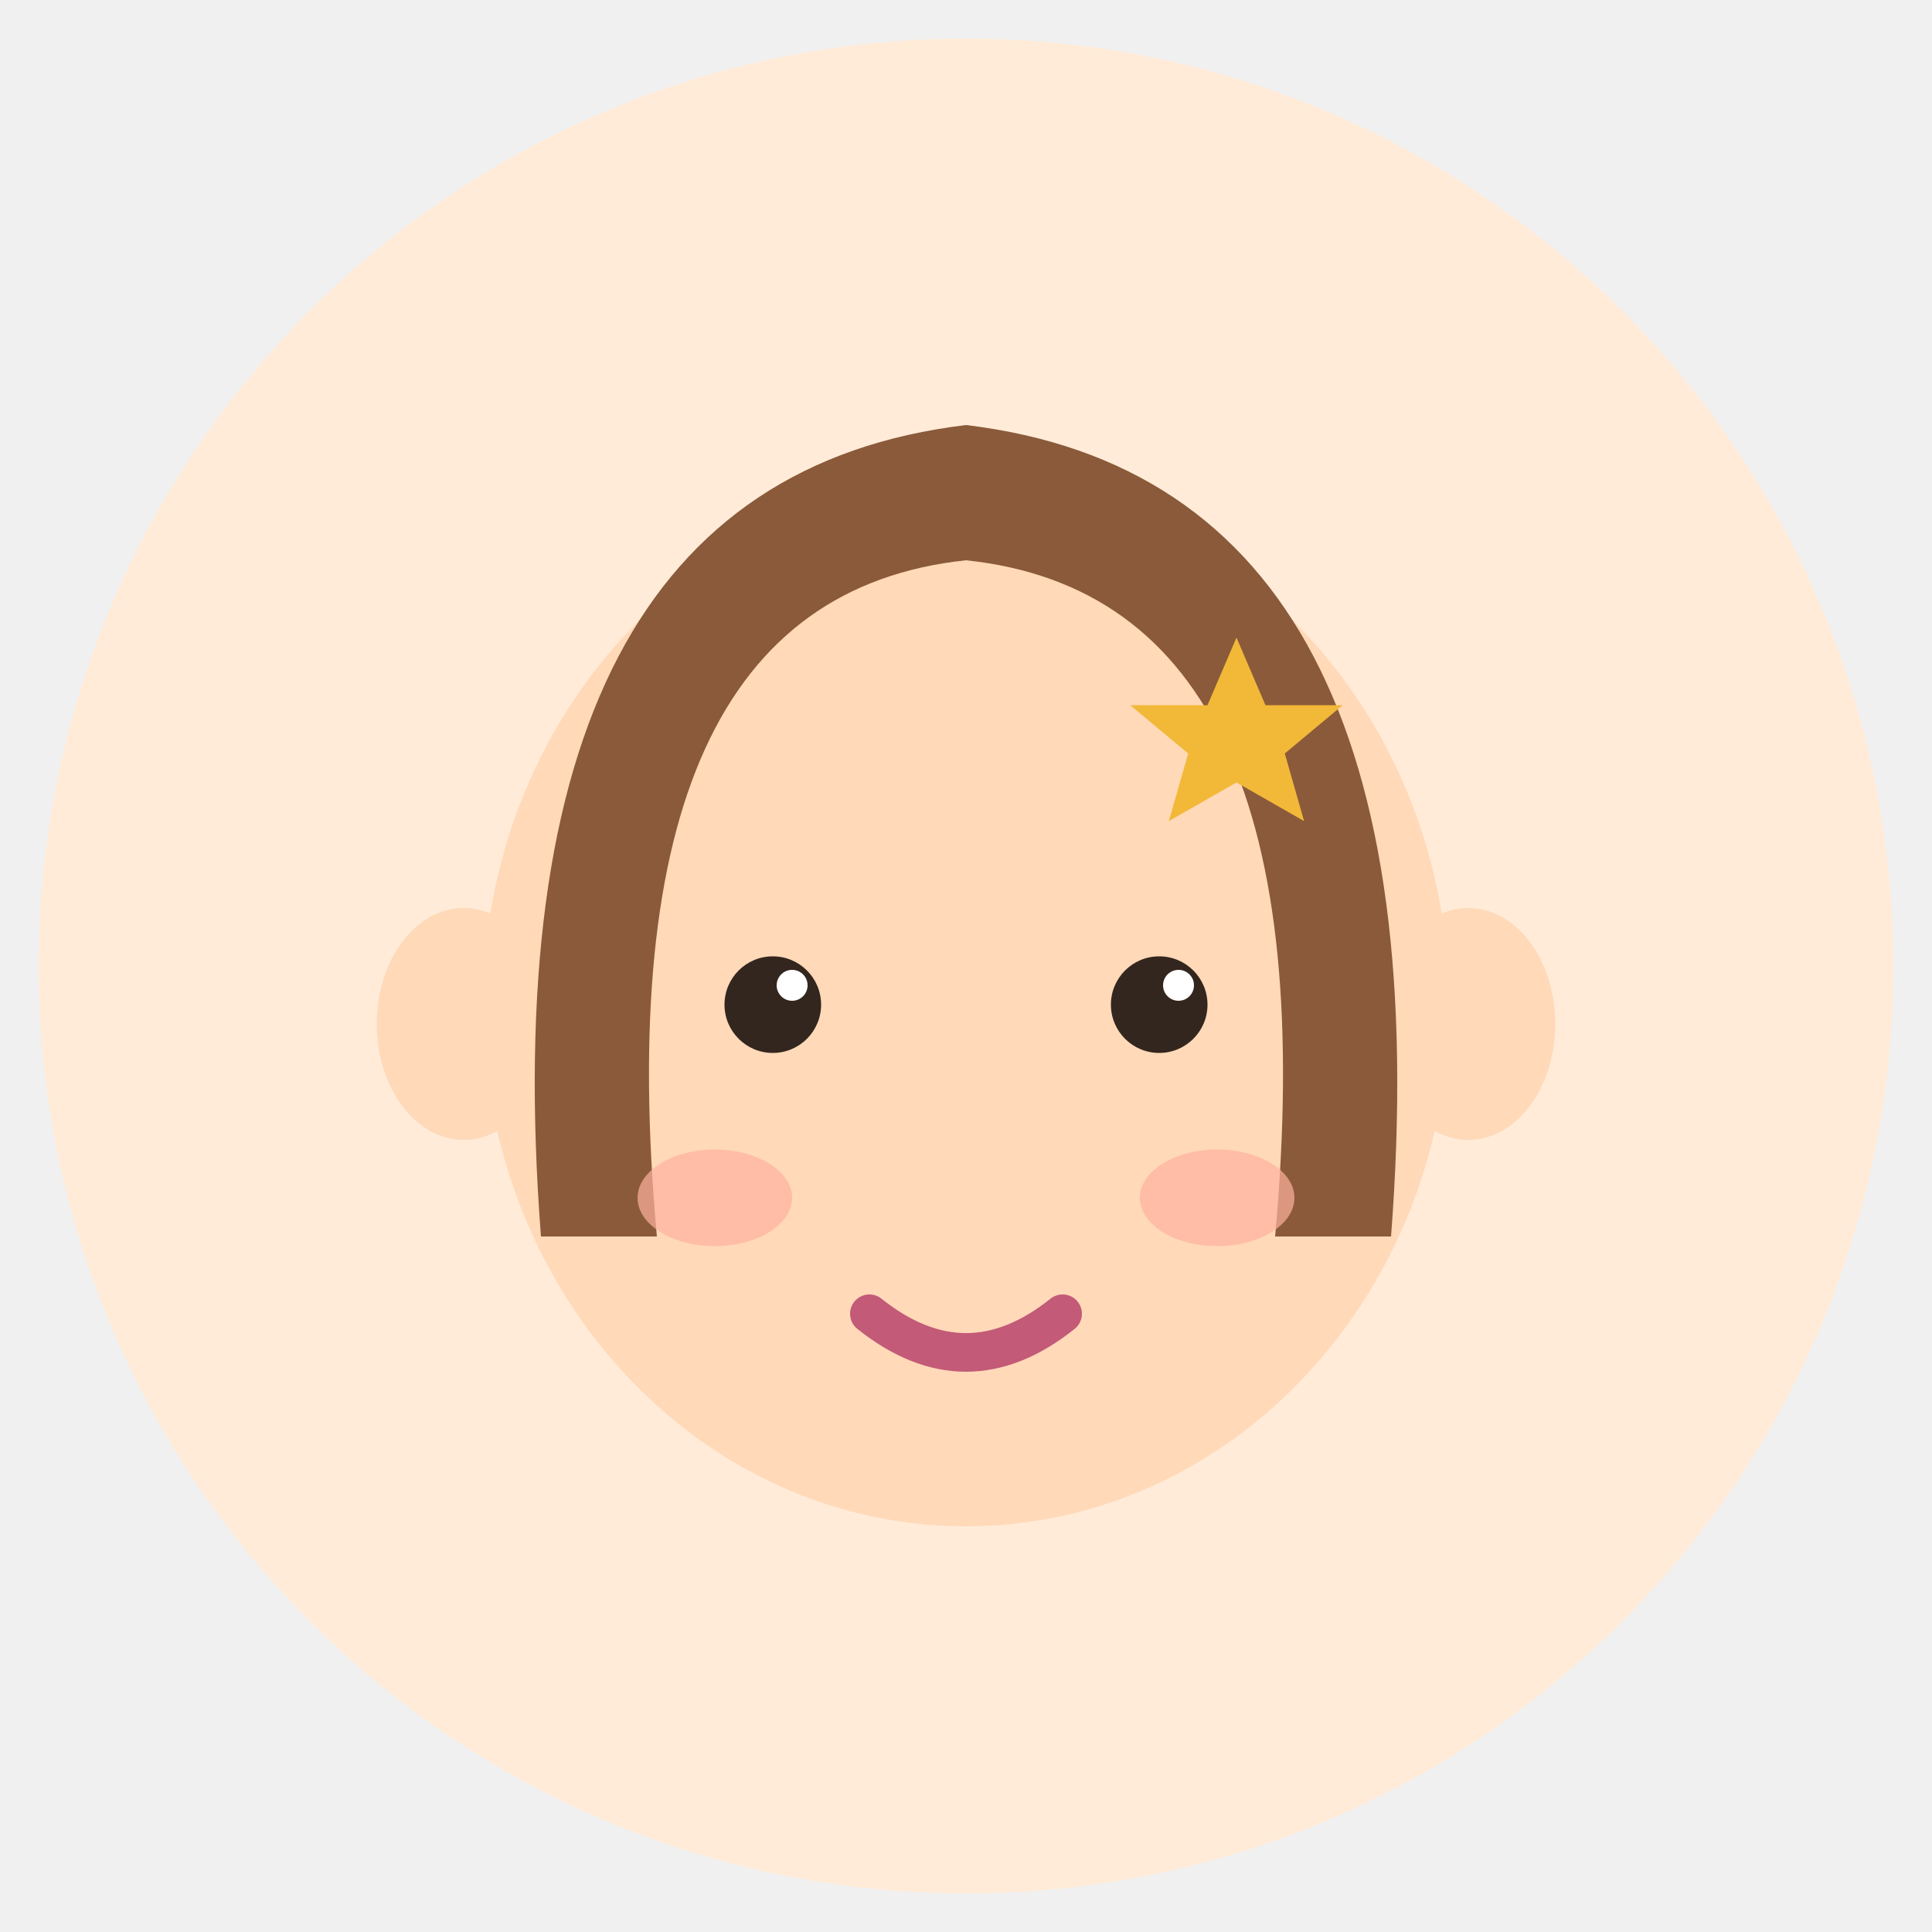
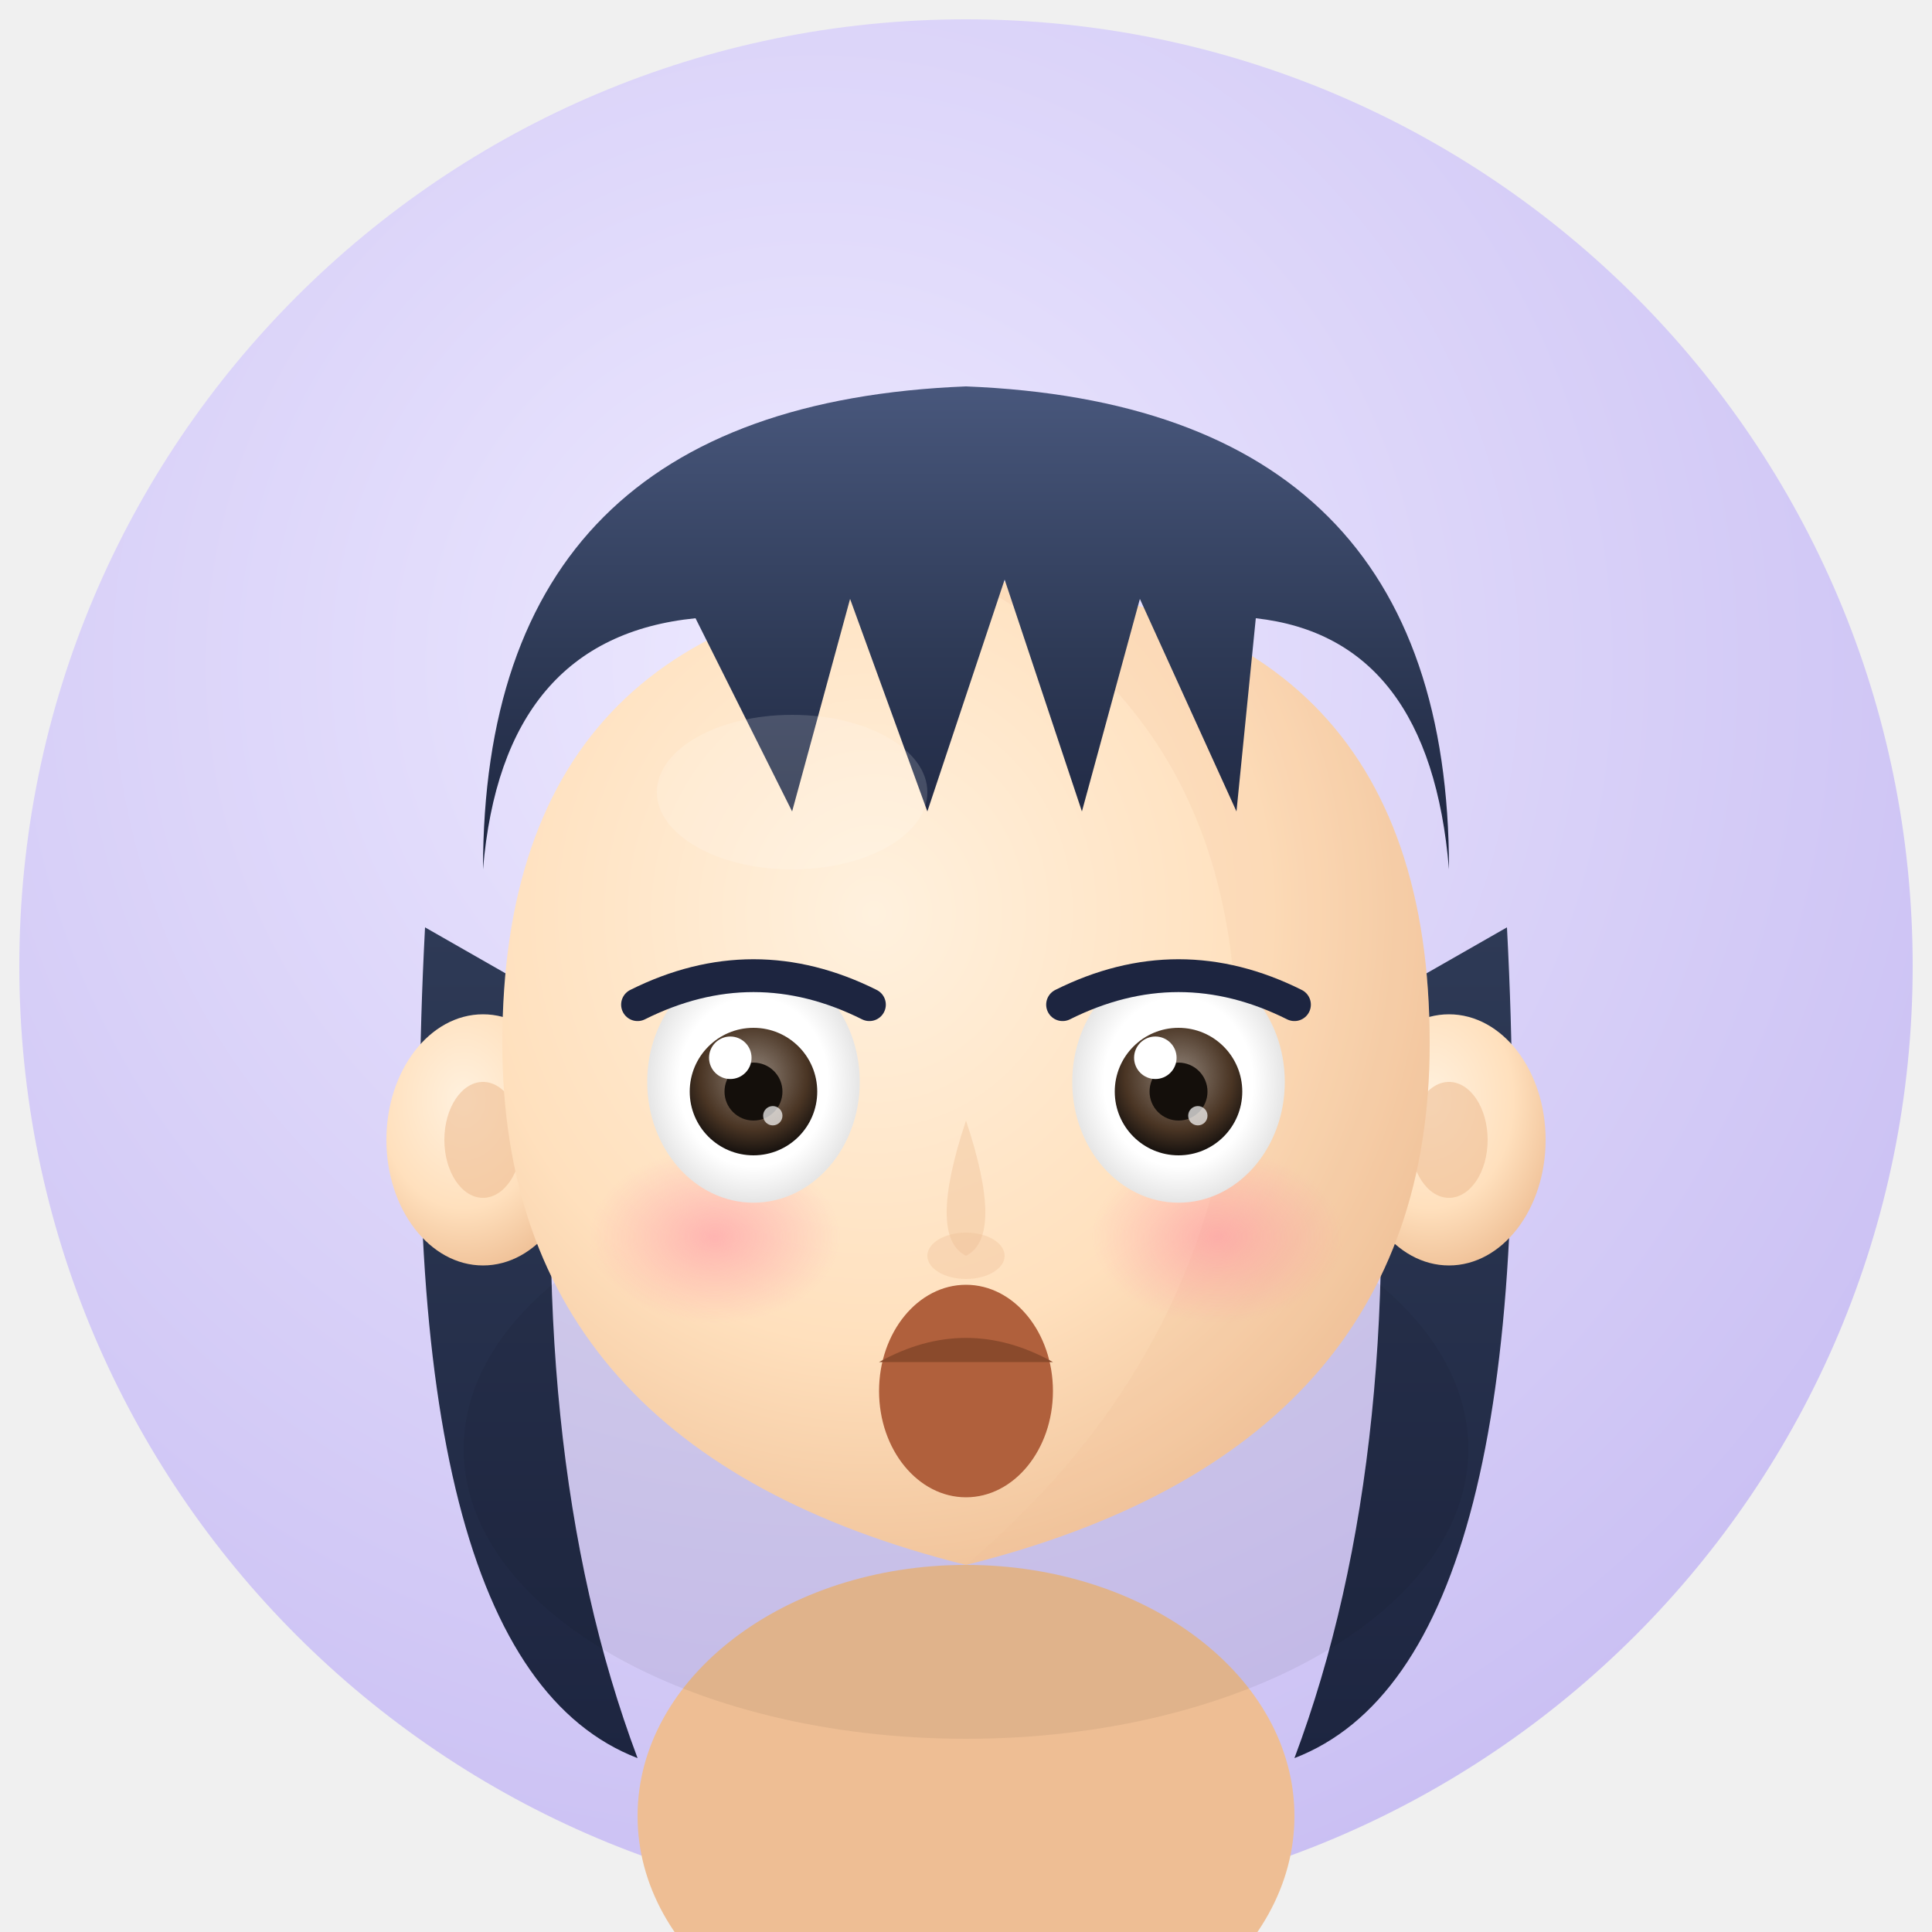
<svg xmlns="http://www.w3.org/2000/svg" viewBox="0 0 200 200">
-   <circle cx="100" cy="100" r="96" fill="#FFEBD8" />
-   <ellipse cx="100" cy="104" rx="50" ry="54" fill="#FFD9B8" />
-   <ellipse cx="48" cy="106" rx="9" ry="12" fill="#FFD9B8" />
-   <ellipse cx="152" cy="106" rx="9" ry="12" fill="#FFD9B8" />
-   <path d="M56 128 Q50 50 100 44 Q150 50 144 128 L132 128 Q138 62 100 58 Q62 62 68 128 Z" fill="#8A5A3A" />
-   <circle cx="80" cy="104" r="5" fill="#33261E" />
-   <circle cx="120" cy="104" r="5" fill="#33261E" />
-   <circle cx="82" cy="102" r="1.6" fill="#FFFFFF" />
-   <circle cx="122" cy="102" r="1.6" fill="#FFFFFF" />
-   <path d="M128 66 L131 73 L139 73 L133 78 L135 85 L128 81 L121 85 L123 78 L117 73 L125 73 Z" fill="#F2B838" />
-   <ellipse cx="74" cy="124" rx="8" ry="5" fill="#FFB0A0" opacity="0.7" />
-   <ellipse cx="126" cy="124" rx="8" ry="5" fill="#FFB0A0" opacity="0.7" />
-   <path d="M90 136 Q100 144 110 136" fill="none" stroke="#C25A78" stroke-width="4" stroke-linecap="round" />
+   <defs>
+     <radialGradient id="bg9" cx="42%" cy="34%" r="75%">
+       <stop offset="0%" stop-color="#EDE9FF" />
+       <stop offset="100%" stop-color="#C7BCF2" />
+     </radialGradient>
+     <radialGradient id="skin9" cx="40%" cy="34%" r="72%">
+       <stop offset="0%" stop-color="#FFF1DE" />
+       <stop offset="60%" stop-color="#FFE0BD" />
+       <stop offset="100%" stop-color="#EEBE94" />
+     </radialGradient>
+     <linearGradient id="hair9" x1="0" y1="0" x2="0" y2="1">
+       <stop offset="0%" stop-color="#48577C" />
+       <stop offset="55%" stop-color="#2E3A56" />
+       <stop offset="100%" stop-color="#1D2540" />
+     </linearGradient>
+     <linearGradient id="hairD9" x1="0" y1="0" x2="0" y2="1">
+       <stop offset="0%" stop-color="#2E3A56" />
+       <stop offset="100%" stop-color="#1D2540" />
+     </linearGradient>
+     <linearGradient id="hairL9" x1="0" y1="0" x2="0" y2="1">
+       <stop offset="0%" stop-color="#48577C" />
+       <stop offset="100%" stop-color="#2E3A56" />
+     </linearGradient>
+     <radialGradient id="cheek9" cx="50%" cy="50%" r="50%">
+       <stop offset="0%" stop-color="#FF8FA3" stop-opacity="0.55" />
+       <stop offset="100%" stop-color="#FF8FA3" stop-opacity="0" />
+     </radialGradient>
+     <radialGradient id="iris9" cx="50%" cy="38%" r="60%">
+       <stop offset="0%" stop-color="#4A3524" stop-opacity="0.6" />
+       <stop offset="70%" stop-color="#4A3524" />
+       <stop offset="100%" stop-color="#1a1410" />
+     </radialGradient>
+     <radialGradient id="vig9" cx="50%" cy="50%" r="50%">
+       <stop offset="70%" stop-color="#000000" stop-opacity="0" />
+       <stop offset="100%" stop-color="#000000" stop-opacity="0.10" />
+     </radialGradient>
+   </defs>
+   <circle cx="100" cy="100" r="98" fill="url(#bg9)" />
+   <path d="M44 96 Q40 172 66 182 Q54 150 58 104 Z" fill="url(#hairD9)" />
+   <path d="M156 96 Q160 172 134 182 Q146 150 142 104 Z" fill="url(#hairD9)" />
+   <ellipse cx="100" cy="188" rx="34" ry="26" fill="#EEBE94" />
+   <ellipse cx="100" cy="150" rx="52" ry="30" fill="#000000" opacity="0.06" />
+   <ellipse cx="50" cy="118" rx="10" ry="13" fill="url(#skin9)" />
+   <ellipse cx="150" cy="118" rx="10" ry="13" fill="url(#skin9)" />
+   <ellipse cx="50" cy="118" rx="4" ry="6" fill="#EEBE94" opacity="0.6" />
+   <ellipse cx="150" cy="118" rx="4" ry="6" fill="#EEBE94" opacity="0.6" />
+   <path d="M52 108 Q52 62 100 60 Q148 62 148 108 Q148 150 100 162 Q52 150 52 108 Z" fill="url(#skin9)" />
+   <path d="M100 60 Q148 62 148 108 Q148 150 100 162 Q126 140 128 108 Q128 74 100 60 Z" fill="#EEBE94" opacity="0.18" />
+   <path d="M50 90 Q50 42 100 40 Q150 42 150 90 Q148 66 130 64 L128 84 L118 62 L112 84 L104 60 L96 84 L88 62 L82 84 L72 64 Q52 66 50 90 Z" fill="url(#hair9)" />
+   <ellipse cx="74" cy="128" rx="13" ry="9" fill="url(#cheek9)" />
+   <ellipse cx="126" cy="128" rx="13" ry="9" fill="url(#cheek9)" />
+   <path d="M100 116 Q96 128 100 130 Q104 128 100 116" fill="#EEBE94" opacity="0.4" />
+   <ellipse cx="100" cy="130" rx="4" ry="2.4" fill="#EEBE94" opacity="0.35" />
+   <ellipse cx="78" cy="112" rx="11" ry="12.5" fill="#ffffff" />
+   <ellipse cx="78" cy="112" rx="11" ry="12.5" fill="url(#vig9)" />
+   <circle cx="78" cy="113" r="6.6" fill="url(#iris9)" />
+   <circle cx="78" cy="113" r="3" fill="#140f0b" />
+   <circle cx="75.6" cy="109.5" r="2.2" fill="#ffffff" />
+   <circle cx="80" cy="115.5" r="1" fill="#ffffff" opacity="0.7" />
+   <path d="M66 104 Q78 98 90 104" fill="none" stroke="#1D2540" stroke-width="3.4" stroke-linecap="round" />
+   <ellipse cx="122" cy="112" rx="11" ry="12.5" fill="#ffffff" />
+   <ellipse cx="122" cy="112" rx="11" ry="12.5" fill="url(#vig9)" />
+   <circle cx="122" cy="113" r="6.6" fill="url(#iris9)" />
+   <circle cx="122" cy="113" r="3" fill="#140f0b" />
+   <circle cx="119.6" cy="109.5" r="2.2" fill="#ffffff" />
+   <circle cx="124" cy="115.5" r="1" fill="#ffffff" opacity="0.7" />
+   <path d="M110 104 Q122 98 134 104" fill="none" stroke="#1D2540" stroke-width="3.4" stroke-linecap="round" />
+   <ellipse cx="100" cy="144" rx="9" ry="11" fill="#B0603C" />
+   <path d="M91 141 Q100 136 109 141" fill="#8a4a2c" />
+   <ellipse cx="82" cy="82" rx="14" ry="8" fill="#ffffff" opacity="0.16" />
</svg>
